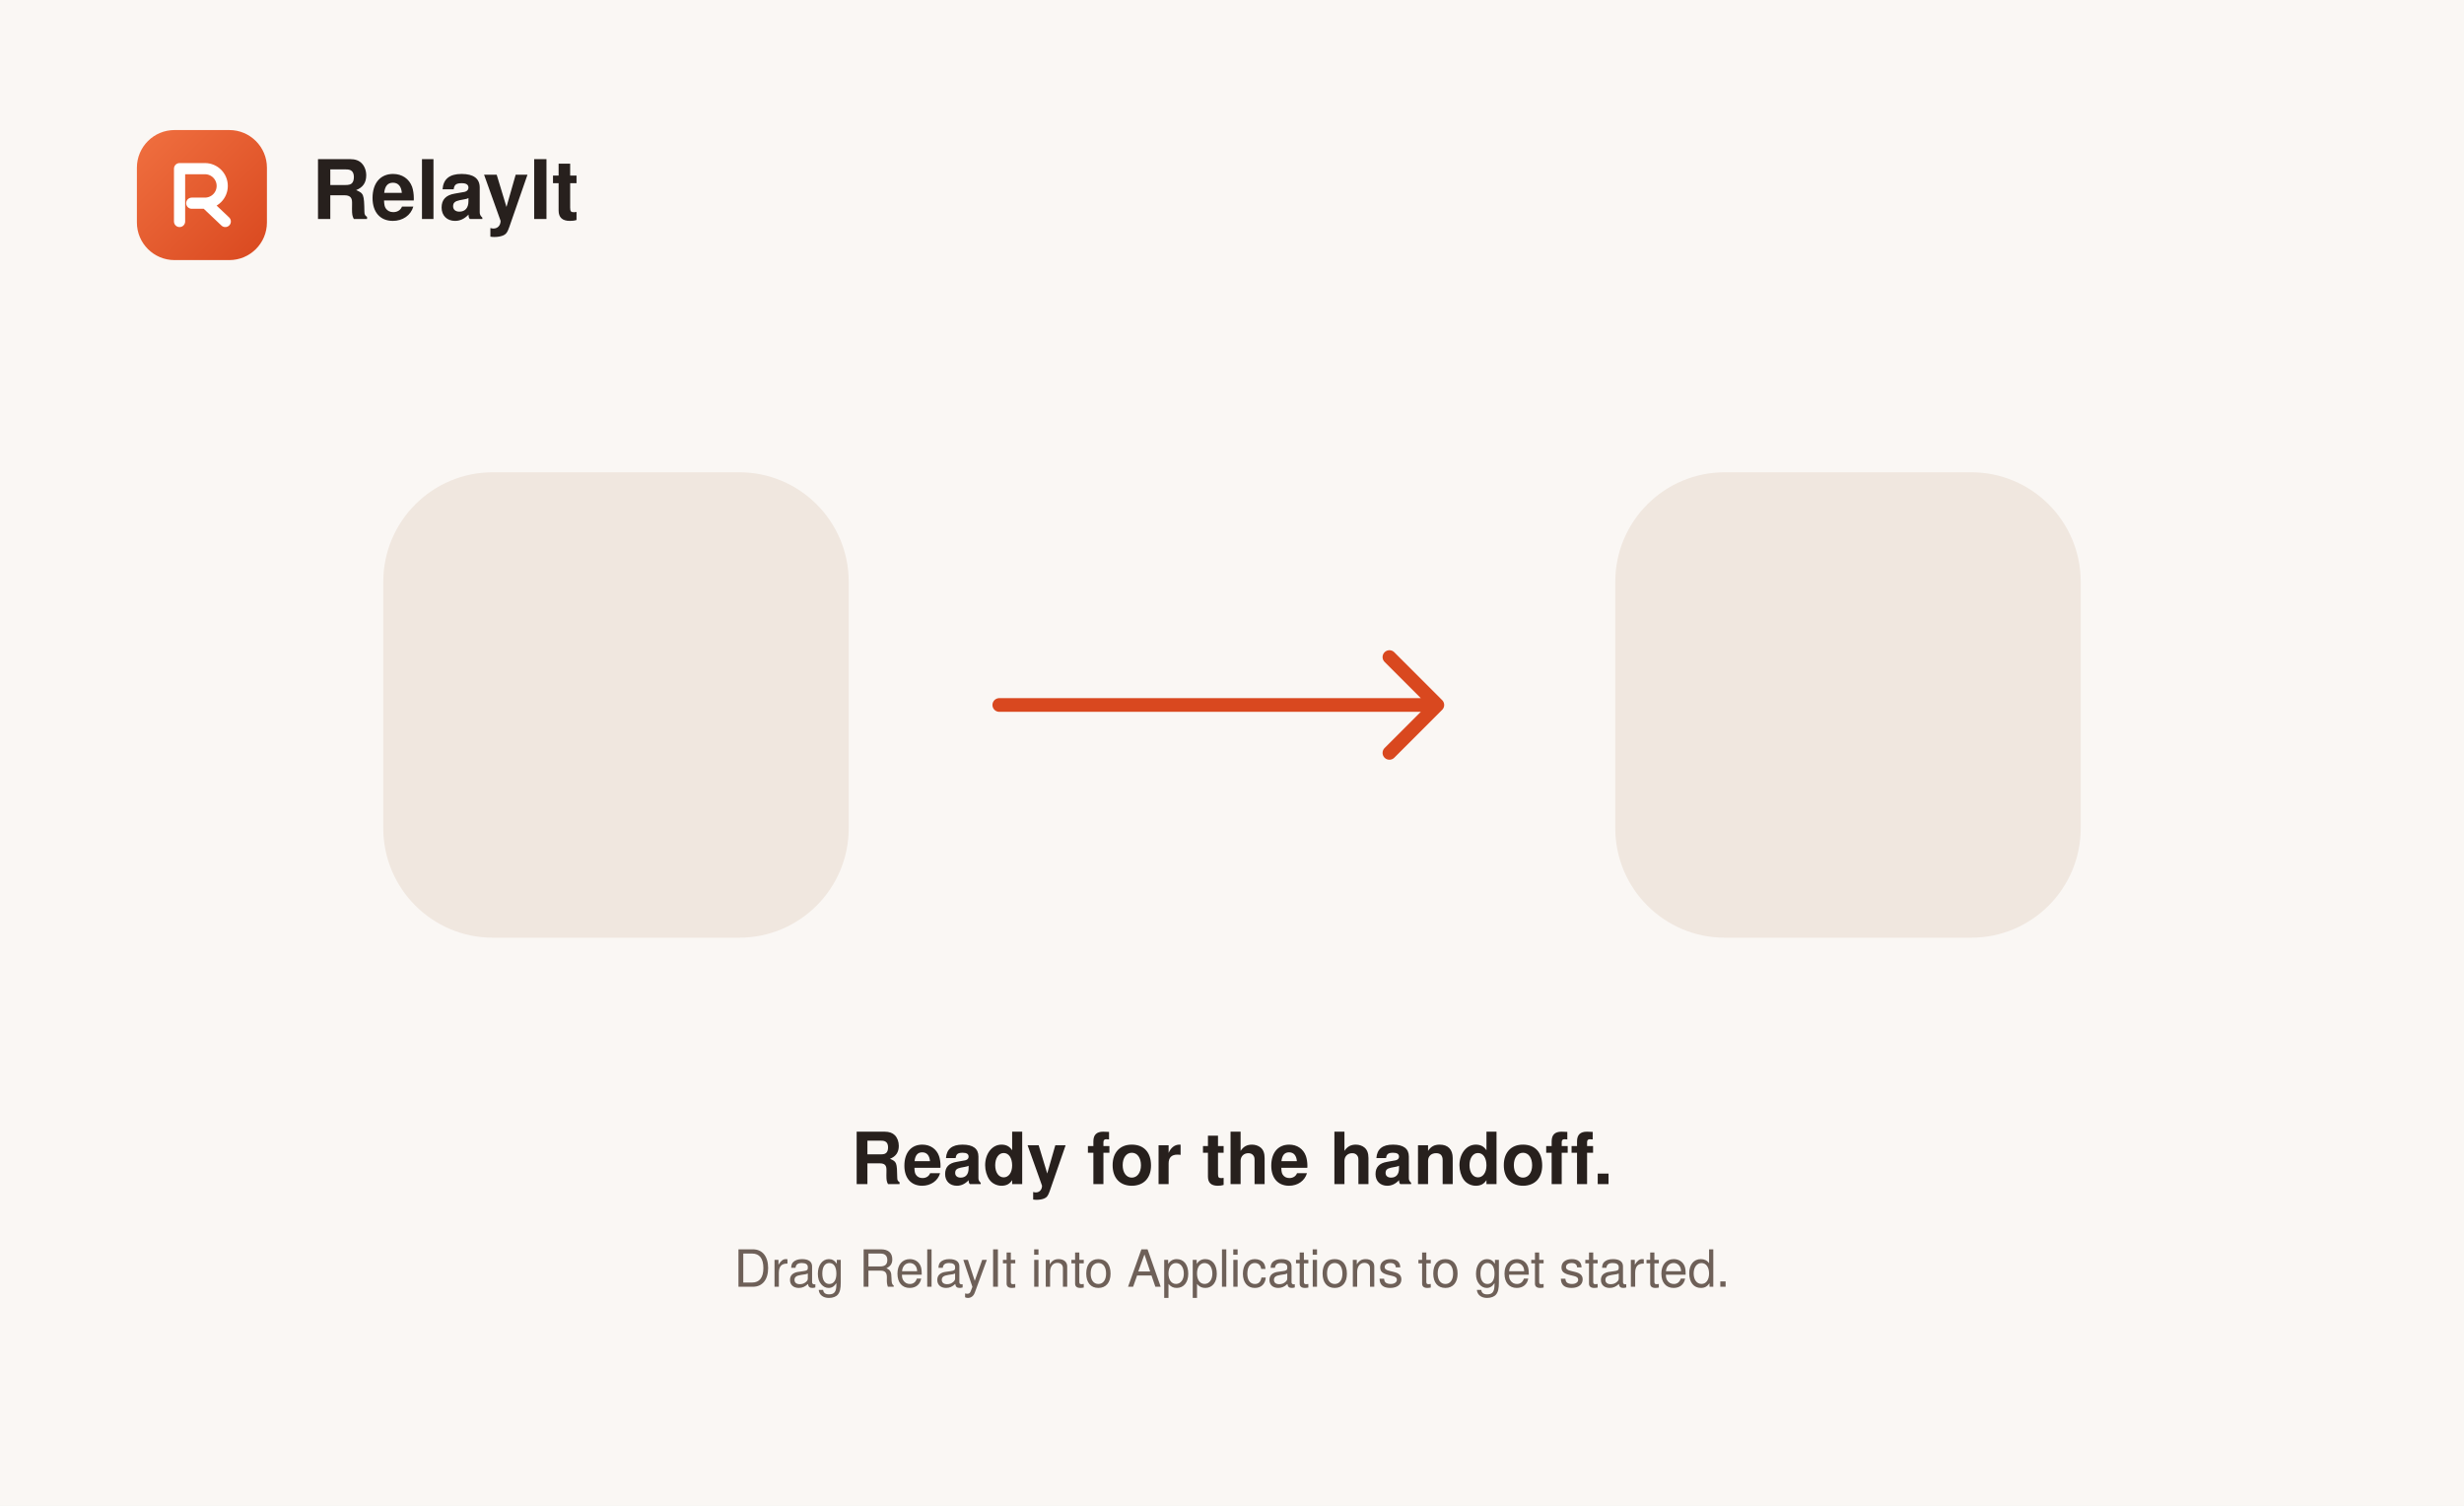
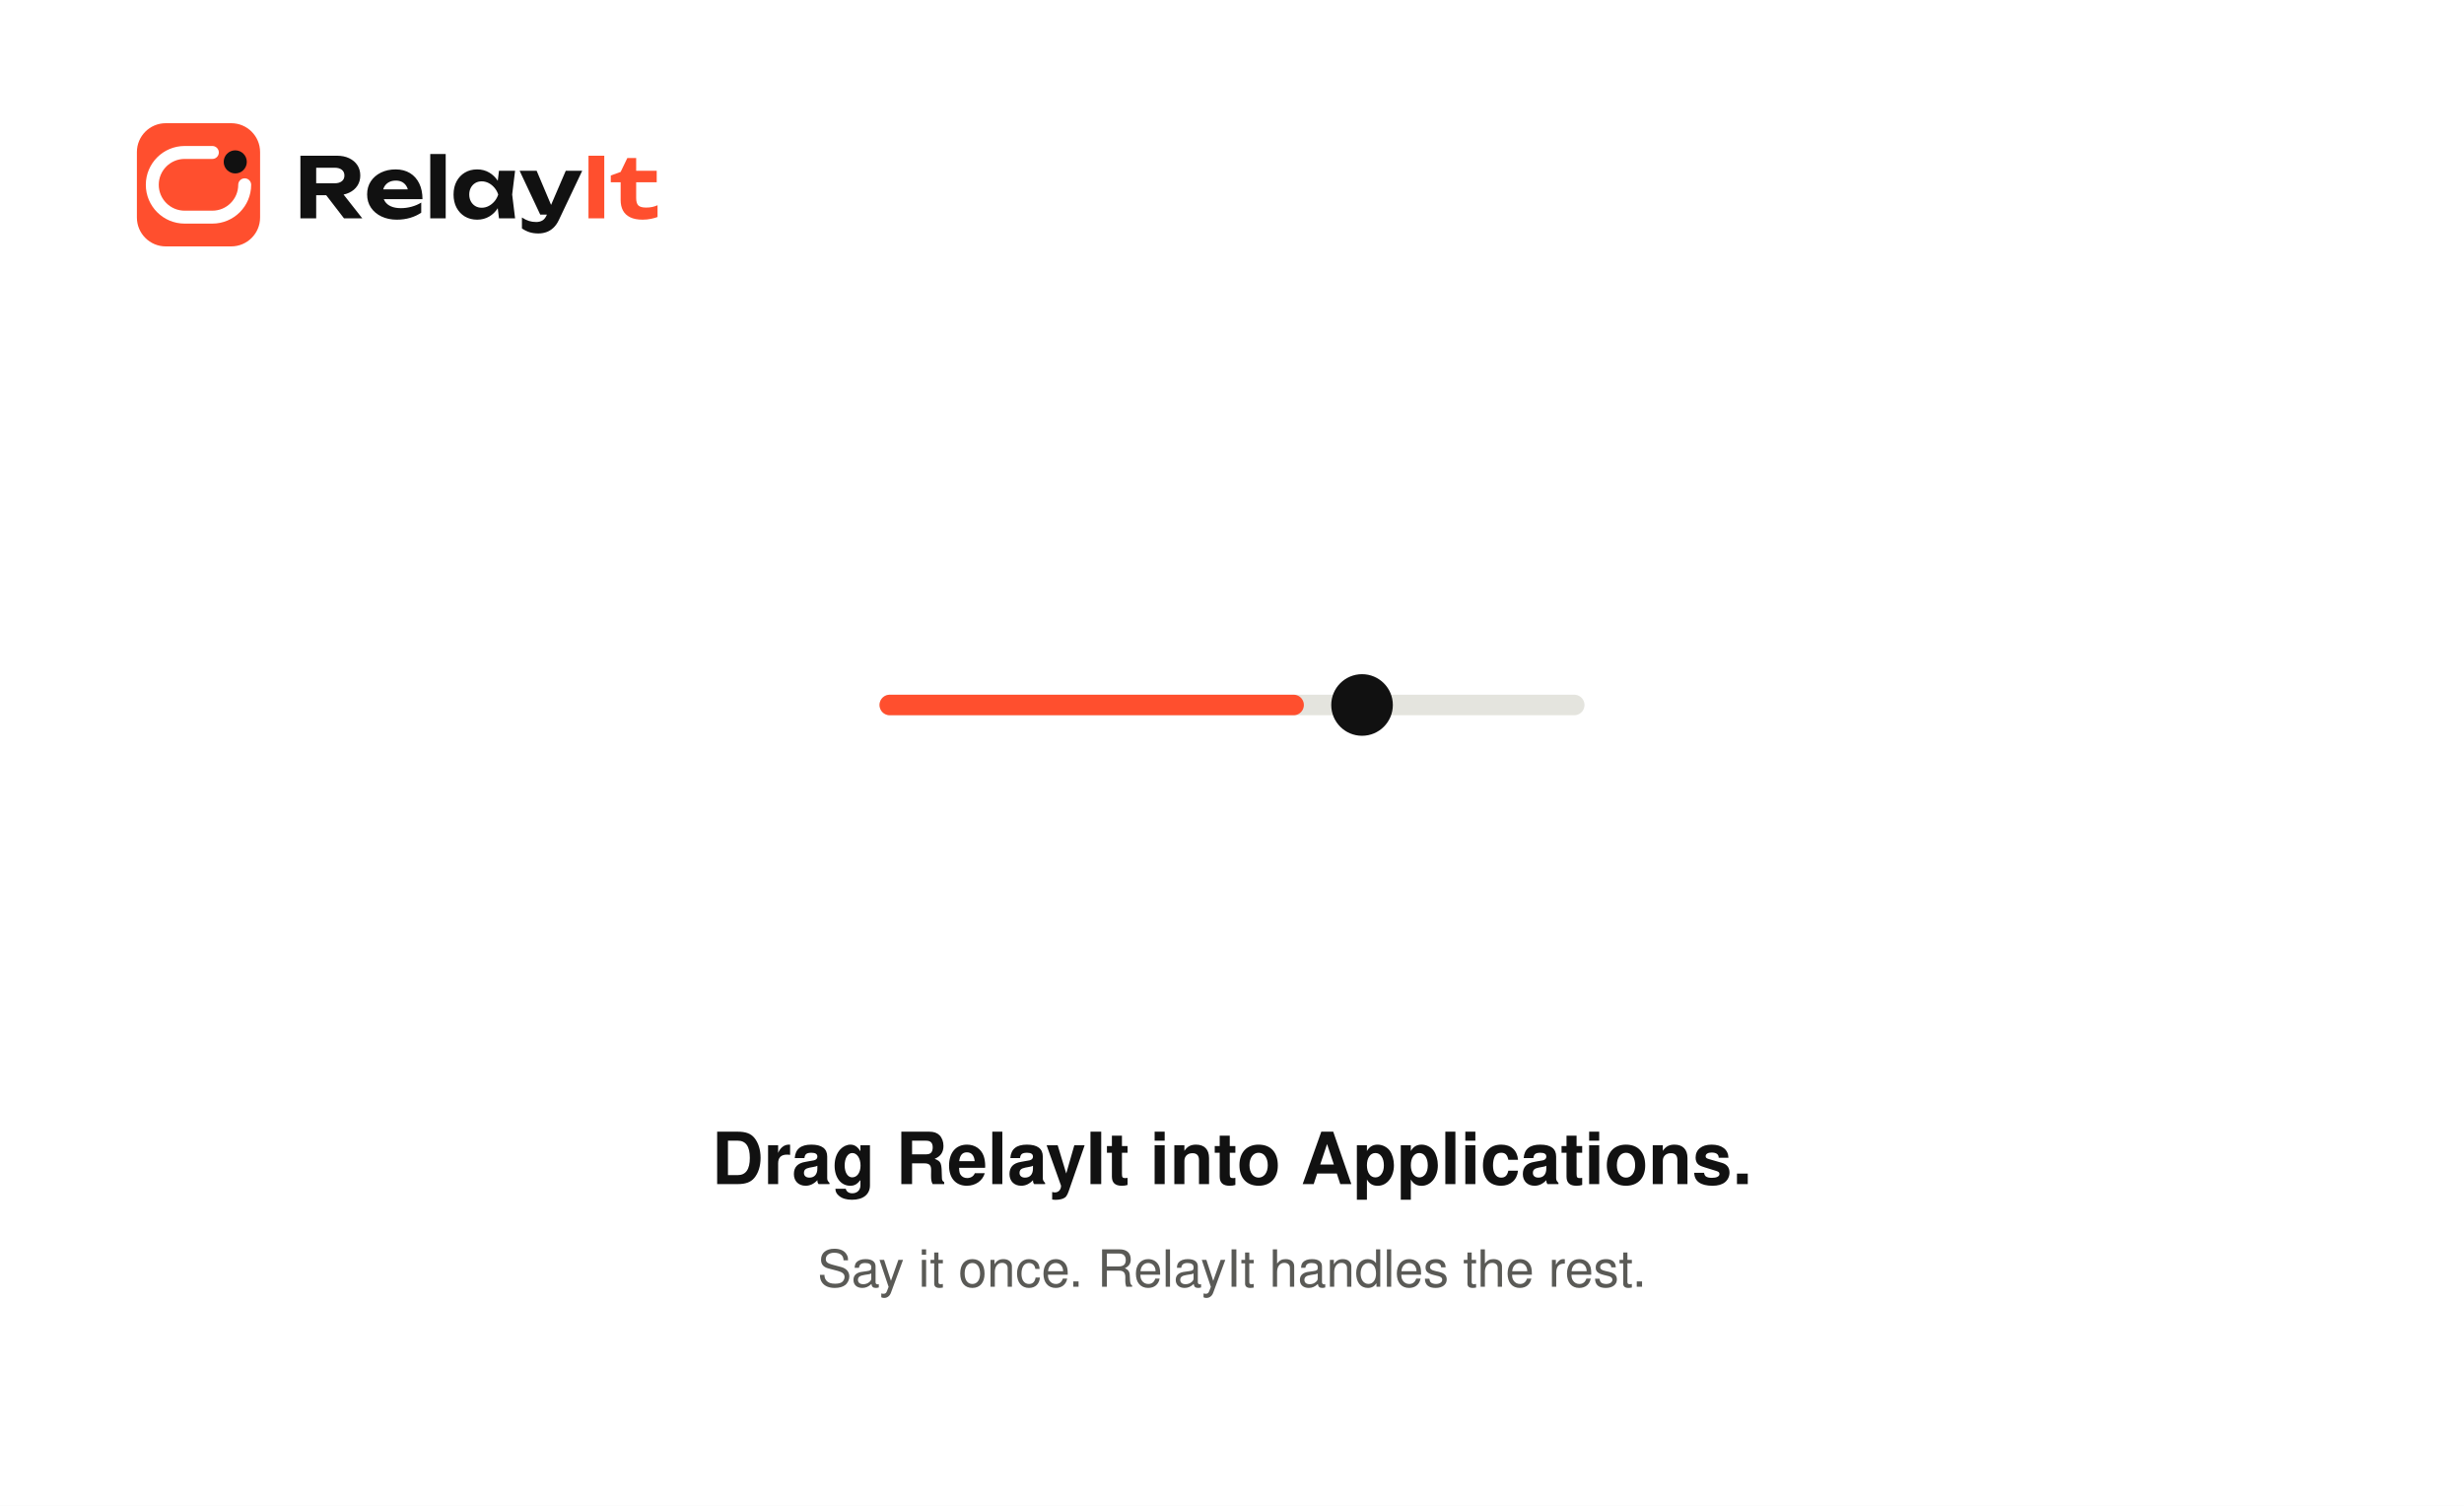
<svg xmlns="http://www.w3.org/2000/svg" width="720" height="440" viewBox="0 0 720 440">
-   <defs>
-     <linearGradient id="ember" x2="1" y2="1">
-       <stop stop-color="#F07040" />
-       <stop offset="1" stop-color="#D9481F" />
-     </linearGradient>
-   </defs>
-   <rect width="720" height="440" fill="#FAF7F4" />
-   <rect x="40" y="38" width="38" height="38" rx="11" fill="url(#ember)" />
-   <path d="M21 45V19h12.5a8.5 8.5 0 0 1 0 17H27m7 0 9.5 9" transform="translate(40 38) scale(.59375)" fill="none" stroke="white" stroke-width="5.5" stroke-linecap="round" stroke-linejoin="round" />
-   <text x="91" y="64" font-family="Helvetica" font-size="24" font-weight="700" fill="#27201D">RelayIt</text>
-   <rect x="112" y="138" width="136" height="136" rx="32" fill="#F0E7DF" />
-   <rect x="472" y="138" width="136" height="136" rx="32" fill="#F0E7DF" />
-   <path d="M292 206h128m-14-14 14 14-14 14" stroke="#D9481F" stroke-width="4" fill="none" stroke-linecap="round" stroke-linejoin="round" />
-   <text x="360" y="346" text-anchor="middle" font-family="Helvetica" font-size="21" font-weight="700" fill="#27201D">Ready for the handoff.</text>
-   <text x="360" y="376" text-anchor="middle" font-family="Helvetica" font-size="15" fill="#6E6058">Drag RelayIt into Applications to get started.</text>
+   <rect width="720" height="440" fill="#FFFFFF" />
+   <g transform="translate(40 36) scale(.5625)">
+     <rect width="64" height="64" rx="15" fill="#FF4F2E" />
+     <path d="M39.2 15.2H24.8a16.8 16.8 0 0 0 0 33.6h14.4a16.8 16.8 0 0 0 16.8-16.8" fill="none" stroke="#FFFFFF" stroke-width="6.72" stroke-linecap="round" />
+     <circle cx="51.1" cy="20.1" r="6" fill="#111111" />
+   </g>
+   <g transform="translate(86 45.5) scale(.0244)">
+     <path fill="#111111" d="M204 330H485Q538 330 569.0 305.5Q600 281 600 237Q600 193 569.0 168.5Q538 144 485 144H177L262 51V750H73V0H510Q594 0 657.0 30.0Q720 60 755.0 113.0Q790 166 790 237Q790 307 755.0 360.0Q720 413 657.0 443.0Q594 473 510 473H204ZM325 399H538L814 750H595ZM1227 766Q1125 766 1044.5 728.0Q964 690 918.0 622.0Q872 554 872 463Q872 374 916.0 307.0Q960 240 1037.5 202.0Q1115 164 1213 164Q1313 164 1385.0 208.0Q1457 252 1496.0 332.0Q1535 412 1535 520H1021V403H1433L1366 445Q1363 398 1343.5 365.5Q1324 333 1292.0 315.5Q1260 298 1216 298Q1168 298 1133.0 317.0Q1098 336 1078.5 370.0Q1059 404 1059 449Q1059 506 1084.5 546.0Q1110 586 1158.5 607.0Q1207 628 1277 628Q1341 628 1405.0 610.5Q1469 593 1520 561V682Q1462 722 1387.5 744.0Q1313 766 1227 766ZM1628 -20H1813V750H1628ZM2451 750 2426 543 2453 465 2426 388 2451 180H2644L2609 465L2644 750ZM2497 465Q2482 556 2440.0 623.5Q2398 691 2334.0 728.5Q2270 766 2190 766Q2106 766 2042.5 728.0Q1979 690 1943.0 622.5Q1907 555 1907 465Q1907 375 1943.0 307.5Q1979 240 2042.5 202.0Q2106 164 2190 164Q2270 164 2334.0 201.5Q2398 239 2440.5 306.0Q2483 373 2497 465ZM2095 465Q2095 511 2114.0 546.5Q2133 582 2166.5 602.5Q2200 623 2244 623Q2288 623 2327.5 602.5Q2367 582 2397.0 546.5Q2427 511 2442 465Q2427 419 2397.0 383.5Q2367 348 2327.5 327.5Q2288 307 2244 307Q2200 307 2166.5 327.5Q2133 348 2114.0 383.5Q2095 419 2095 465ZM2923 931Q2863 931 2816.5 916.0Q2770 901 2726 871V740Q2771 769 2810.5 781.5Q2850 794 2897 794Q2939 794 2970.5 776.0Q3002 758 3023 710L3251 180H3448L3169 768Q3141 828 3102.0 864.0Q3063 900 3017.5 915.5Q2972 931 2923 931ZM2945 705 2698 180H2902L3124 705Z" />
+     <path fill="#FF4F2E" d="M3523 0H3712V750H3523ZM3790 318V237L3908 194L3988 28H4094V180H4340V318H4094V506Q4094 570 4120.0 595.5Q4146 621 4213 621Q4256 621 4288.5 613.5Q4321 606 4350 593V734Q4320 746 4271.5 756.0Q4223 766 4171 766Q4080 766 4021.5 737.0Q3963 708 3935.5 655.5Q3908 603 3908 532V318Z" />
+   </g>
+   <path d="M260 206h200" stroke="#E4E4DE" stroke-width="6" stroke-linecap="round" />
+   <path d="M260 206h118" stroke="#FF4F2E" stroke-width="6" stroke-linecap="round" />
+   <circle cx="398" cy="206" r="9" fill="#111111" />
+   <text x="360" y="346" text-anchor="middle" font-family="Helvetica Neue, Helvetica, Arial" font-size="21" font-weight="700" fill="#111111">Drag RelayIt into Applications.</text>
+   <text x="360" y="376" text-anchor="middle" font-family="Helvetica Neue, Helvetica, Arial" font-size="15" fill="#5A5A56">Say it once. RelayIt handles the rest.</text>
</svg>
